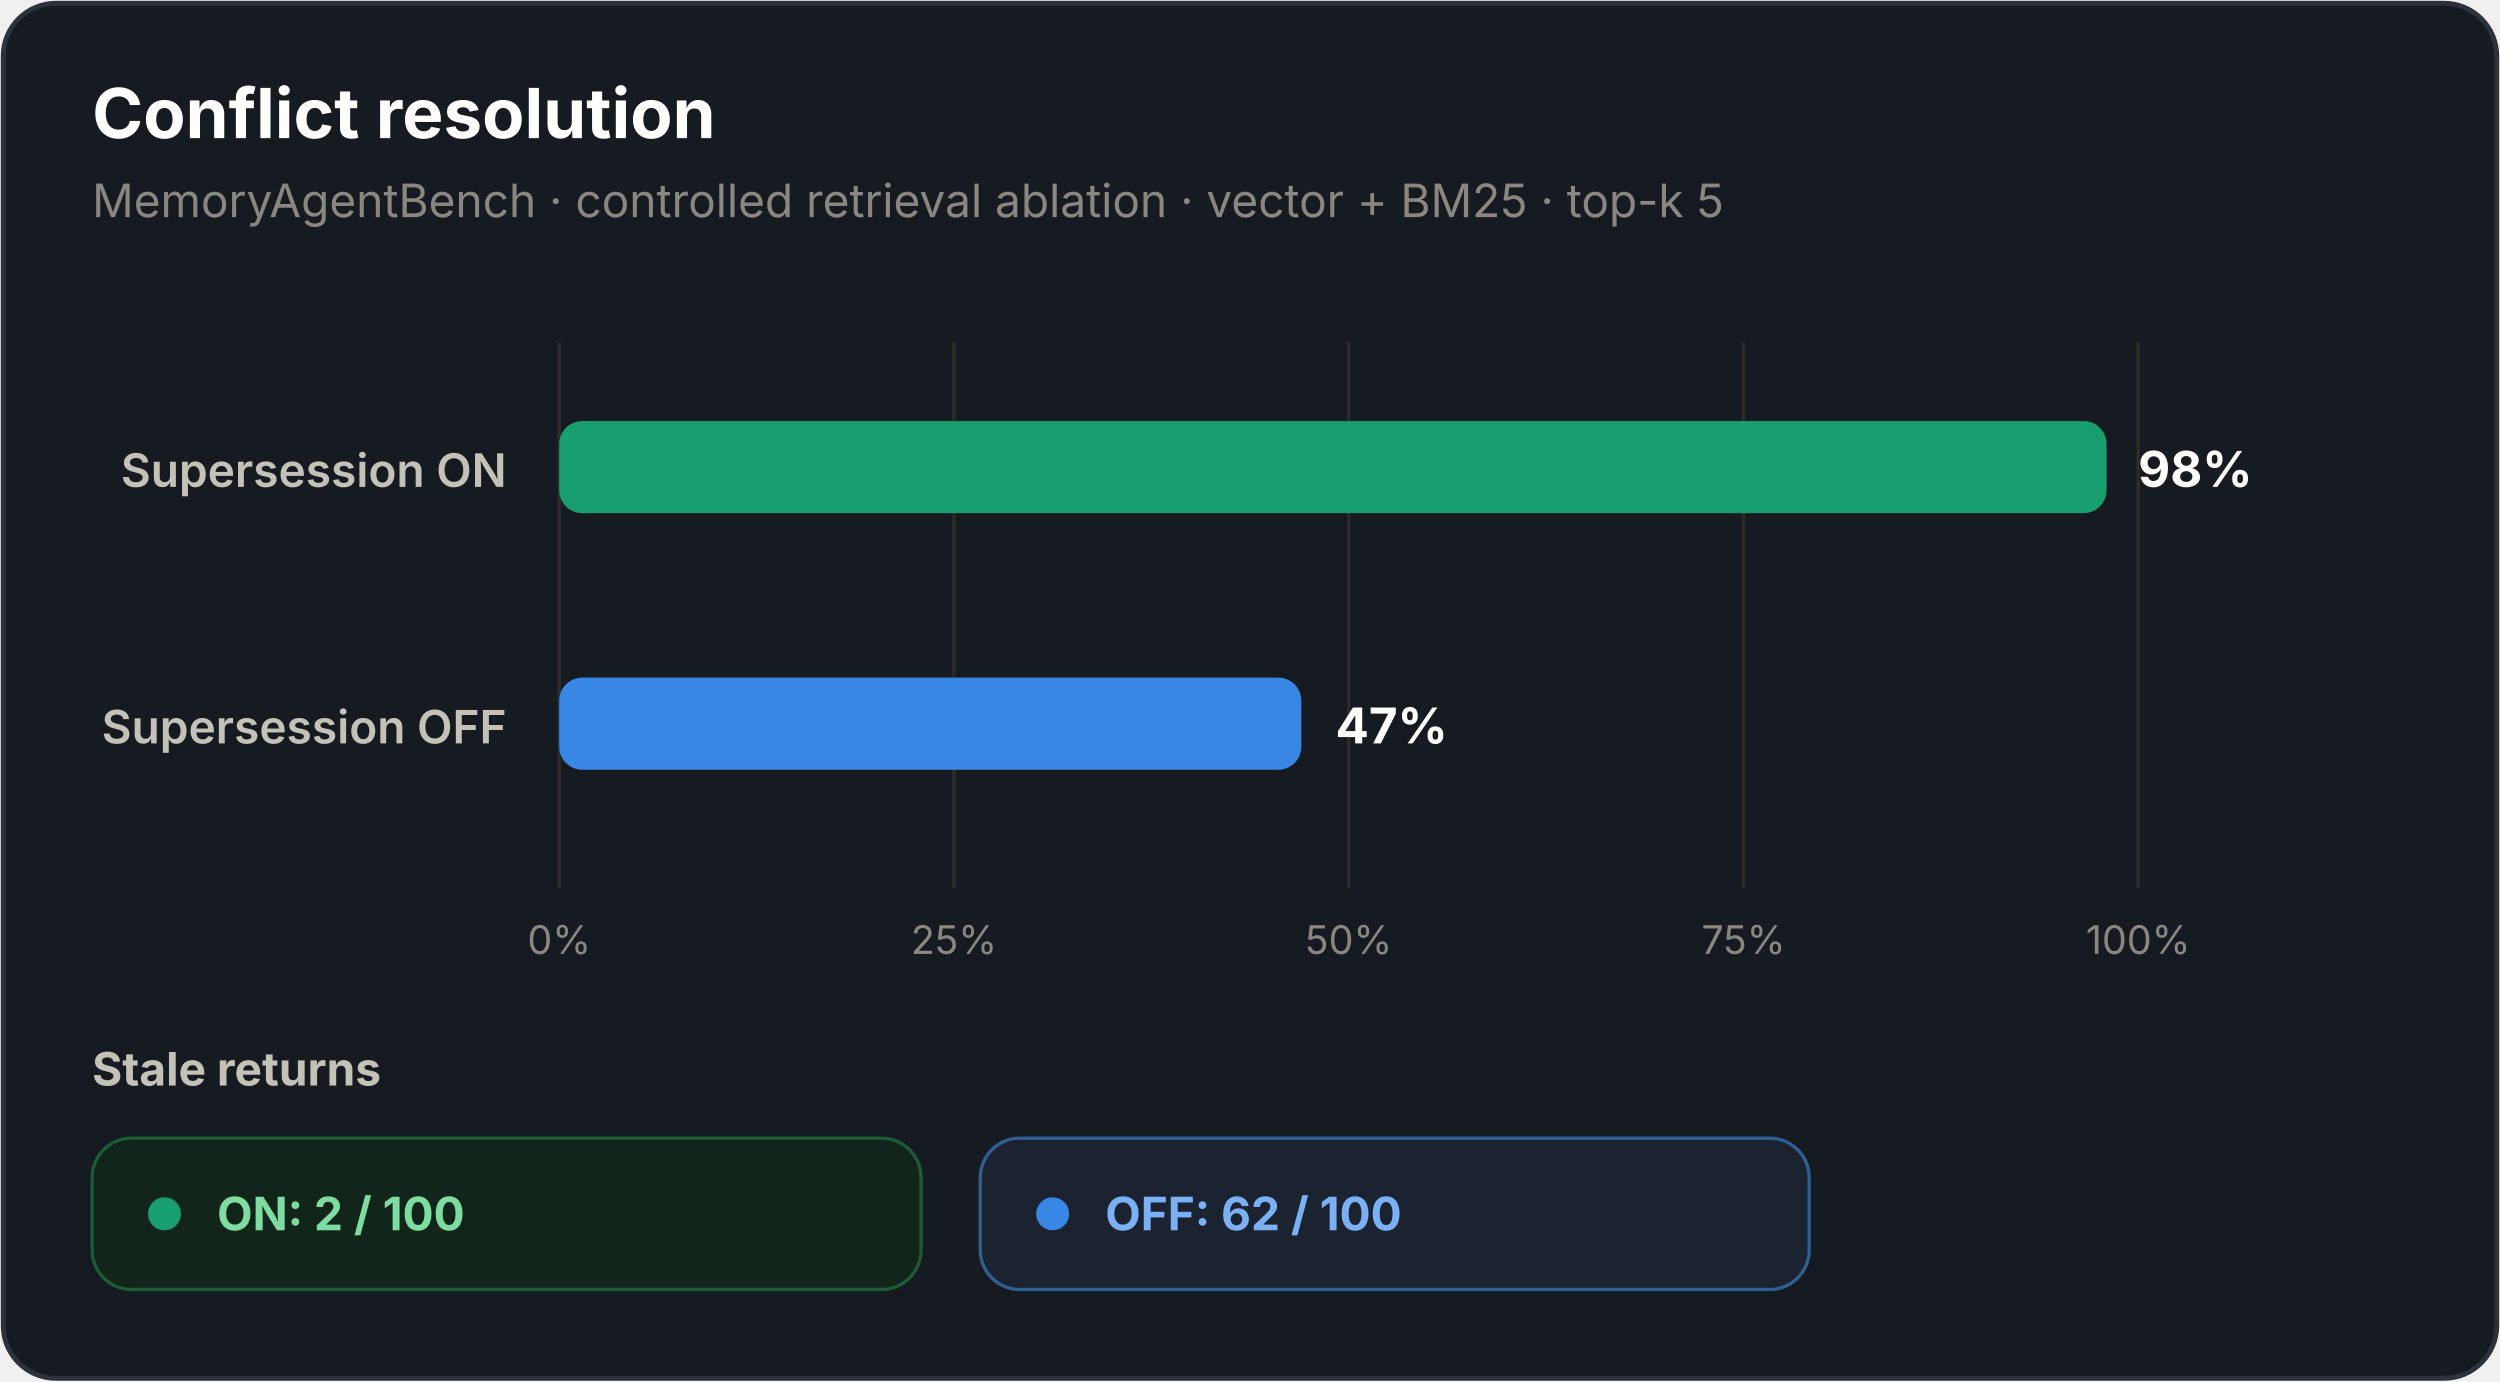
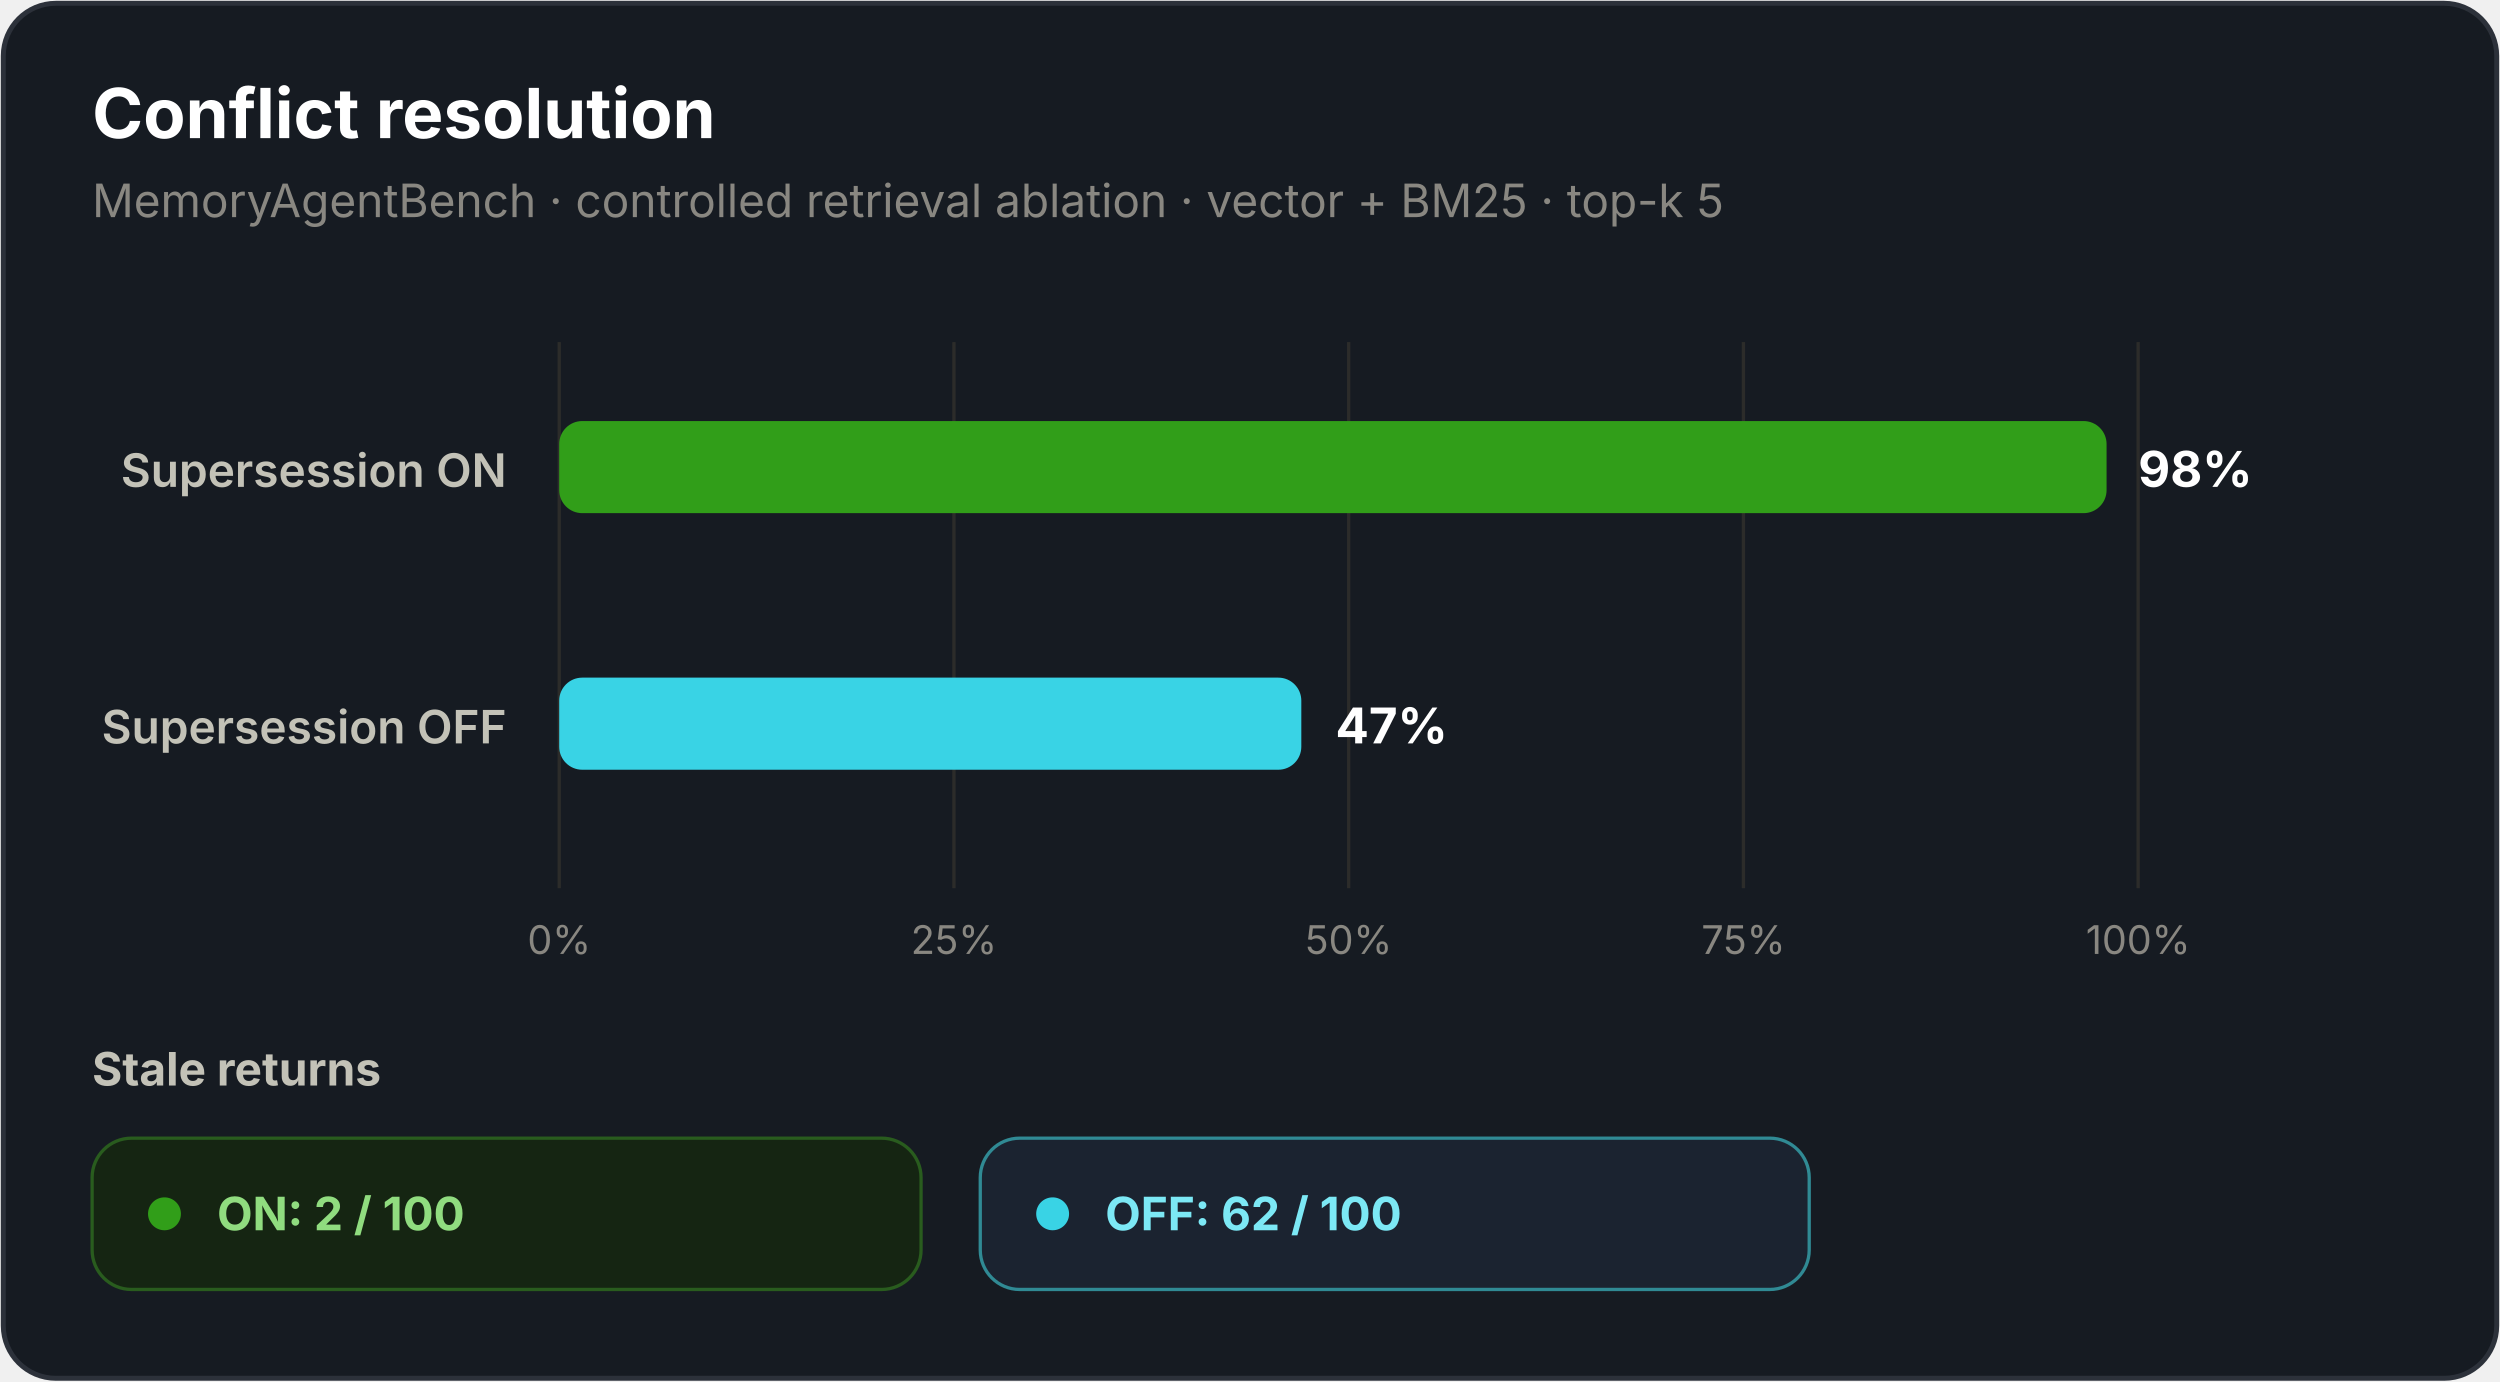
<svg xmlns="http://www.w3.org/2000/svg" width="760" height="420" viewBox="0 0 760 420" fill="none" font-family="system-ui, -apple-system, 'Segoe UI', sans-serif" role="img" aria-label="MemoryAgentBench conflict-resolution ablation: supersession on achieved 98 percent top-1 accuracy with 2 stale returns out of 100; supersession off achieved 47 percent top-1 accuracy with 62 stale returns out of 100">
  <rect x="1" y="1" width="758" height="418" rx="16" fill="#161b22" stroke="#2c313a" stroke-width="1.5" />
  <text x="28" y="42" font-size="21" font-weight="700" fill="#ffffff">Conflict resolution</text>
  <text x="28" y="66" font-size="14" fill="#898781">MemoryAgentBench · controlled retrieval ablation · vector + BM25 · top-k 5</text>
  <g stroke="#2c2c2a" stroke-width="1">
    <line x1="170" y1="104" x2="170" y2="270" />
    <line x1="290" y1="104" x2="290" y2="270" />
    <line x1="410" y1="104" x2="410" y2="270" />
    <line x1="530" y1="104" x2="530" y2="270" />
    <line x1="650" y1="104" x2="650" y2="270" />
  </g>
  <g font-size="12" fill="#898781" text-anchor="middle">
    <text x="170" y="290">0%</text>
    <text x="290" y="290">25%</text>
    <text x="410" y="290">50%</text>
    <text x="530" y="290">75%</text>
    <text x="650" y="290">100%</text>
  </g>
  <g font-size="14" fill="#c3c2b7" text-anchor="end" font-weight="600">
    <text x="154" y="148">Supersession ON</text>
    <text x="154" y="226">Supersession OFF</text>
  </g>
-   <rect x="170" y="128" width="470.4" height="28" rx="7" fill="#199e70" />
-   <rect x="170" y="206" width="225.6" height="28" rx="7" fill="#3987e5" />
+   <rect x="170" y="128" width="470.4" height="28" rx="7" fill="#319e19" />
+   <rect x="170" y="206" width="225.6" height="28" rx="7" fill="#39d3e5" />
  <g font-size="15" font-weight="700" fill="#ffffff">
    <text x="650" y="148">98%</text>
    <text x="406" y="226">47%</text>
  </g>
  <text x="28" y="330" font-size="14" font-weight="700" fill="#c3c2b7">Stale returns</text>
  <g transform="translate(28,346)" font-size="14" font-weight="700">
    <g>
-       <rect x="0" y="0" width="252" height="46" rx="12" fill="#12251a" stroke="#1e5c38" />
-       <circle cx="22" cy="23" r="5" fill="#199e70" />
-       <text x="38" y="28" fill="#7fdca0">ON: 2 / 100</text>
+       <rect x="0" y="0" width="252" height="46" rx="12" fill="#152512" stroke="#295c1e" />
+       <circle cx="22" cy="23" r="5" fill="#319e19" />
+       <text x="38" y="28" fill="#90dc7f">ON: 2 / 100</text>
    </g>
    <g transform="translate(270,0)">
-       <rect x="0" y="0" width="252" height="46" rx="12" fill="#1b2330" stroke="#305f94" />
-       <circle cx="22" cy="23" r="5" fill="#3987e5" />
-       <text x="38" y="28" fill="#7cb0f5">OFF: 62 / 100</text>
+       <rect x="0" y="0" width="252" height="46" rx="12" fill="#1b2330" stroke="#308a94" />
+       <circle cx="22" cy="23" r="5" fill="#39d3e5" />
+       <text x="38" y="28" fill="#7ce8f5">OFF: 62 / 100</text>
    </g>
  </g>
</svg>
